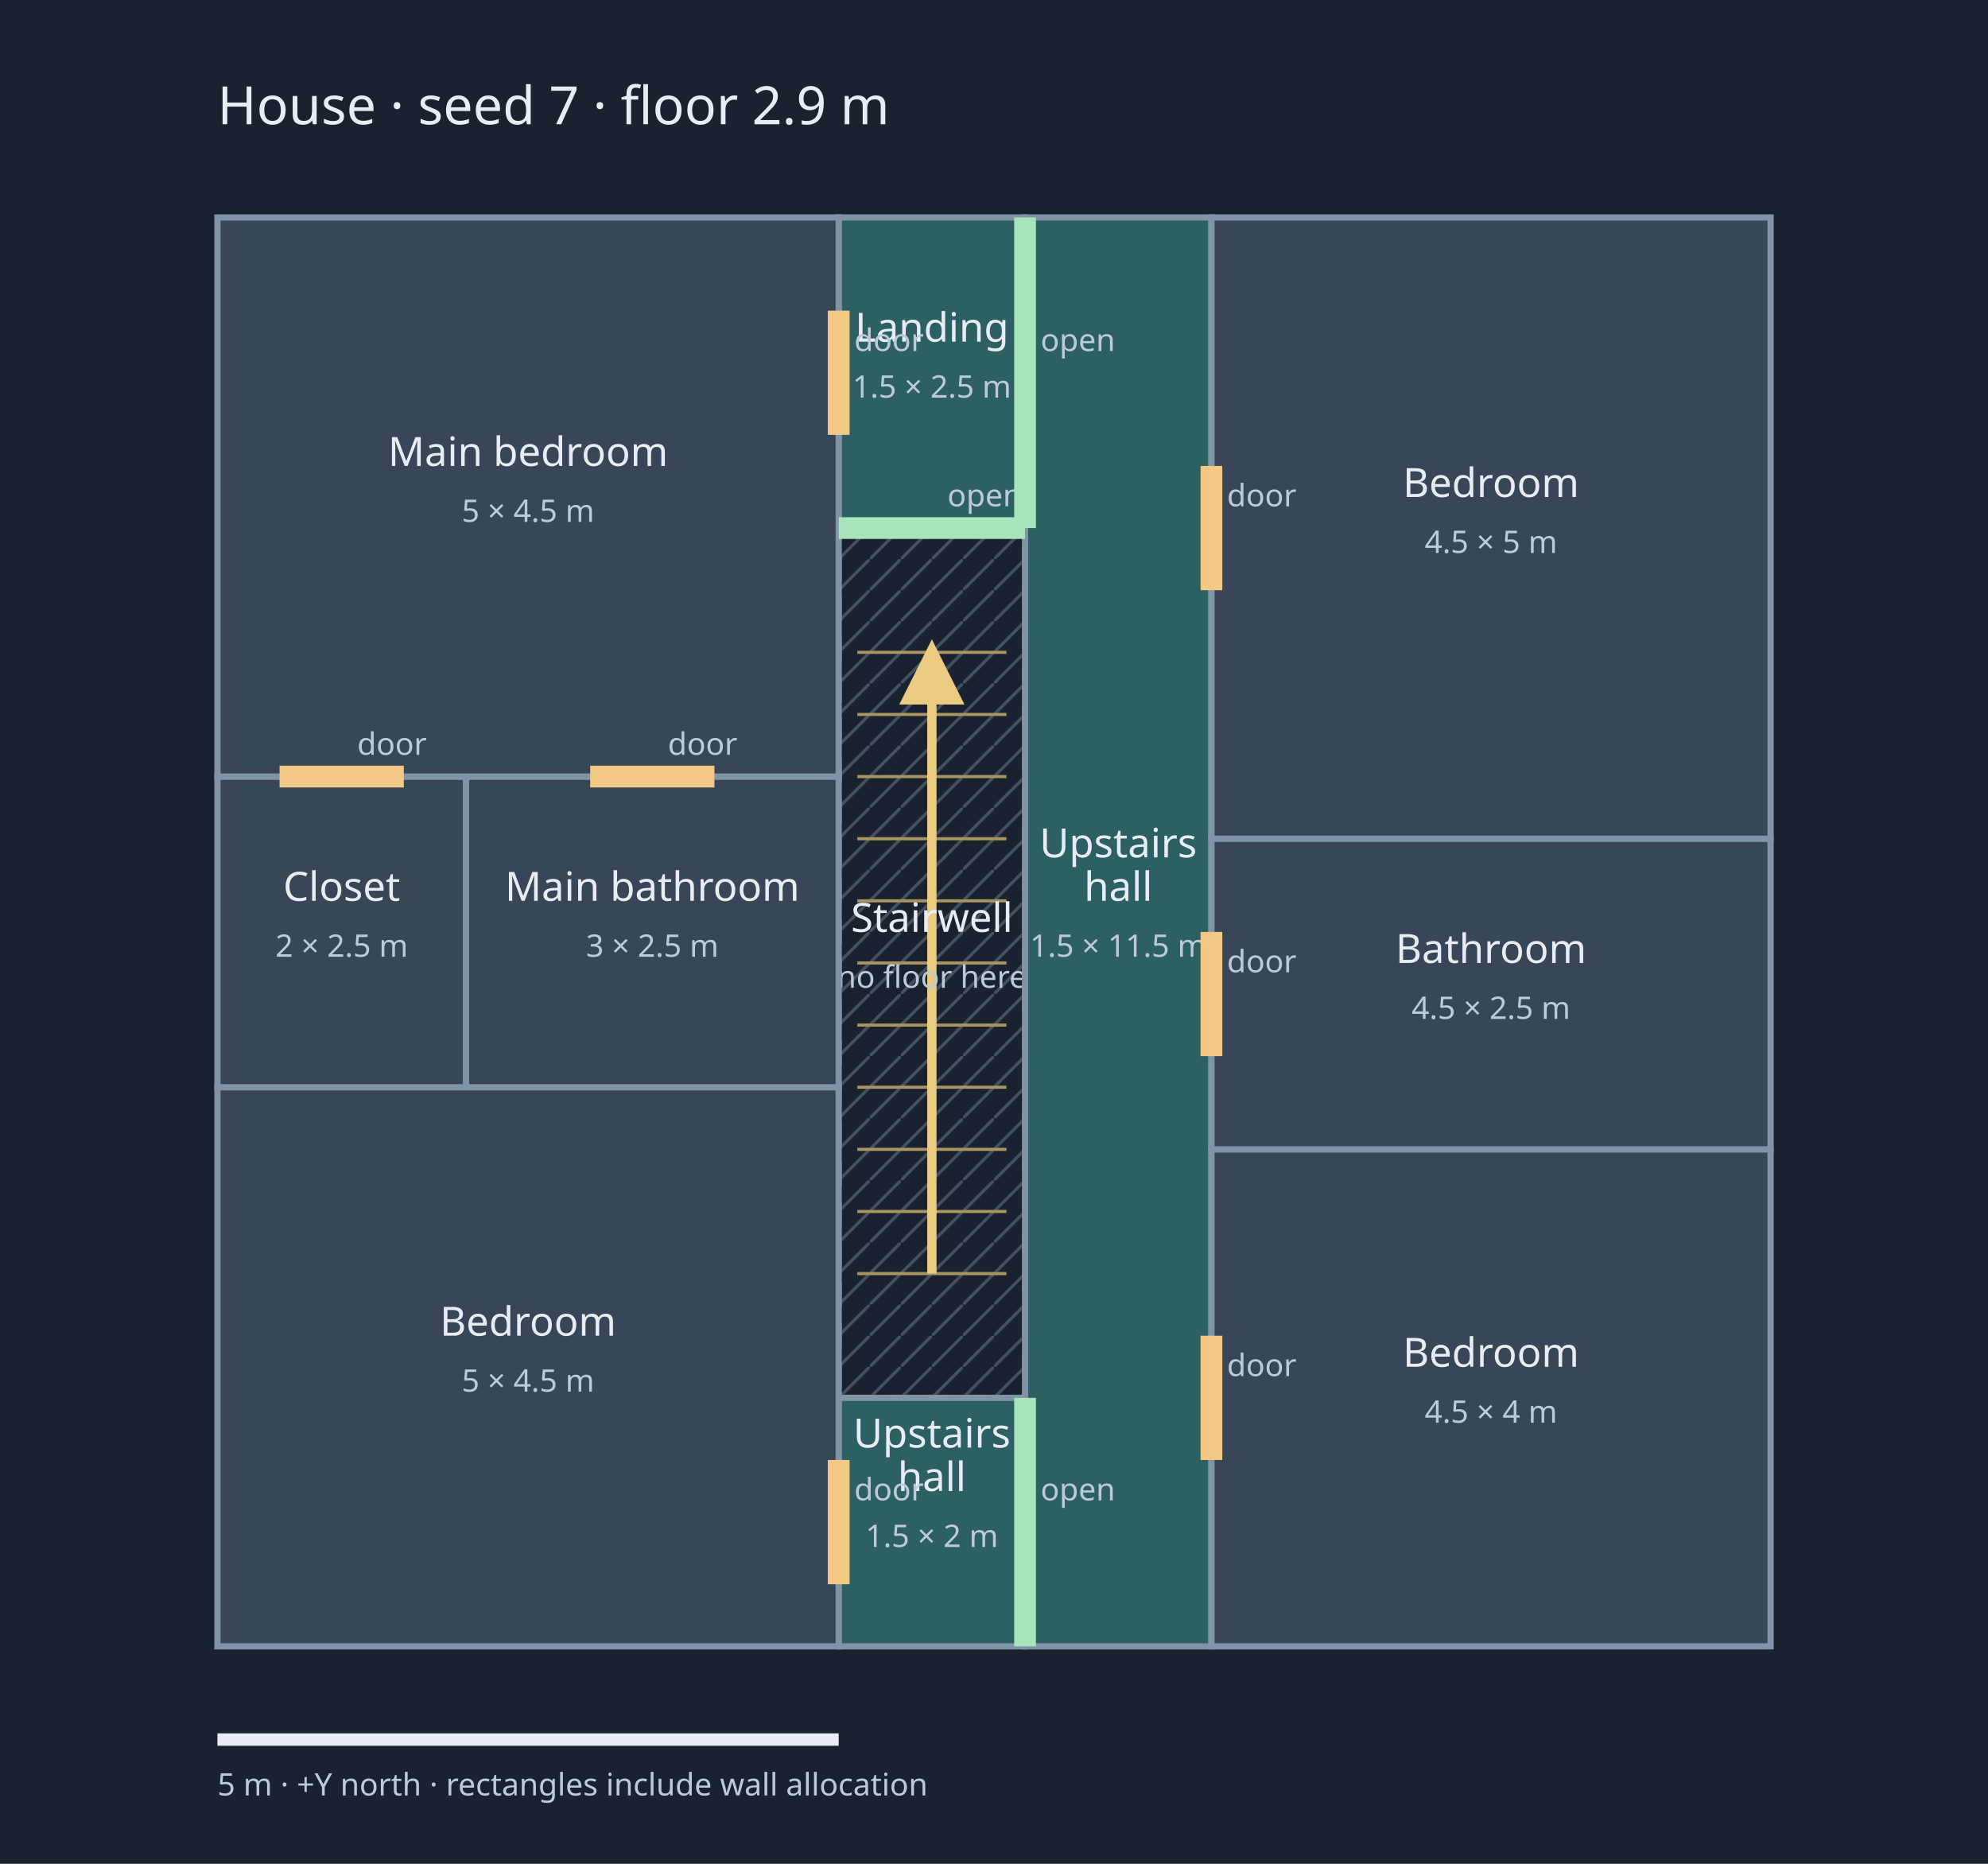
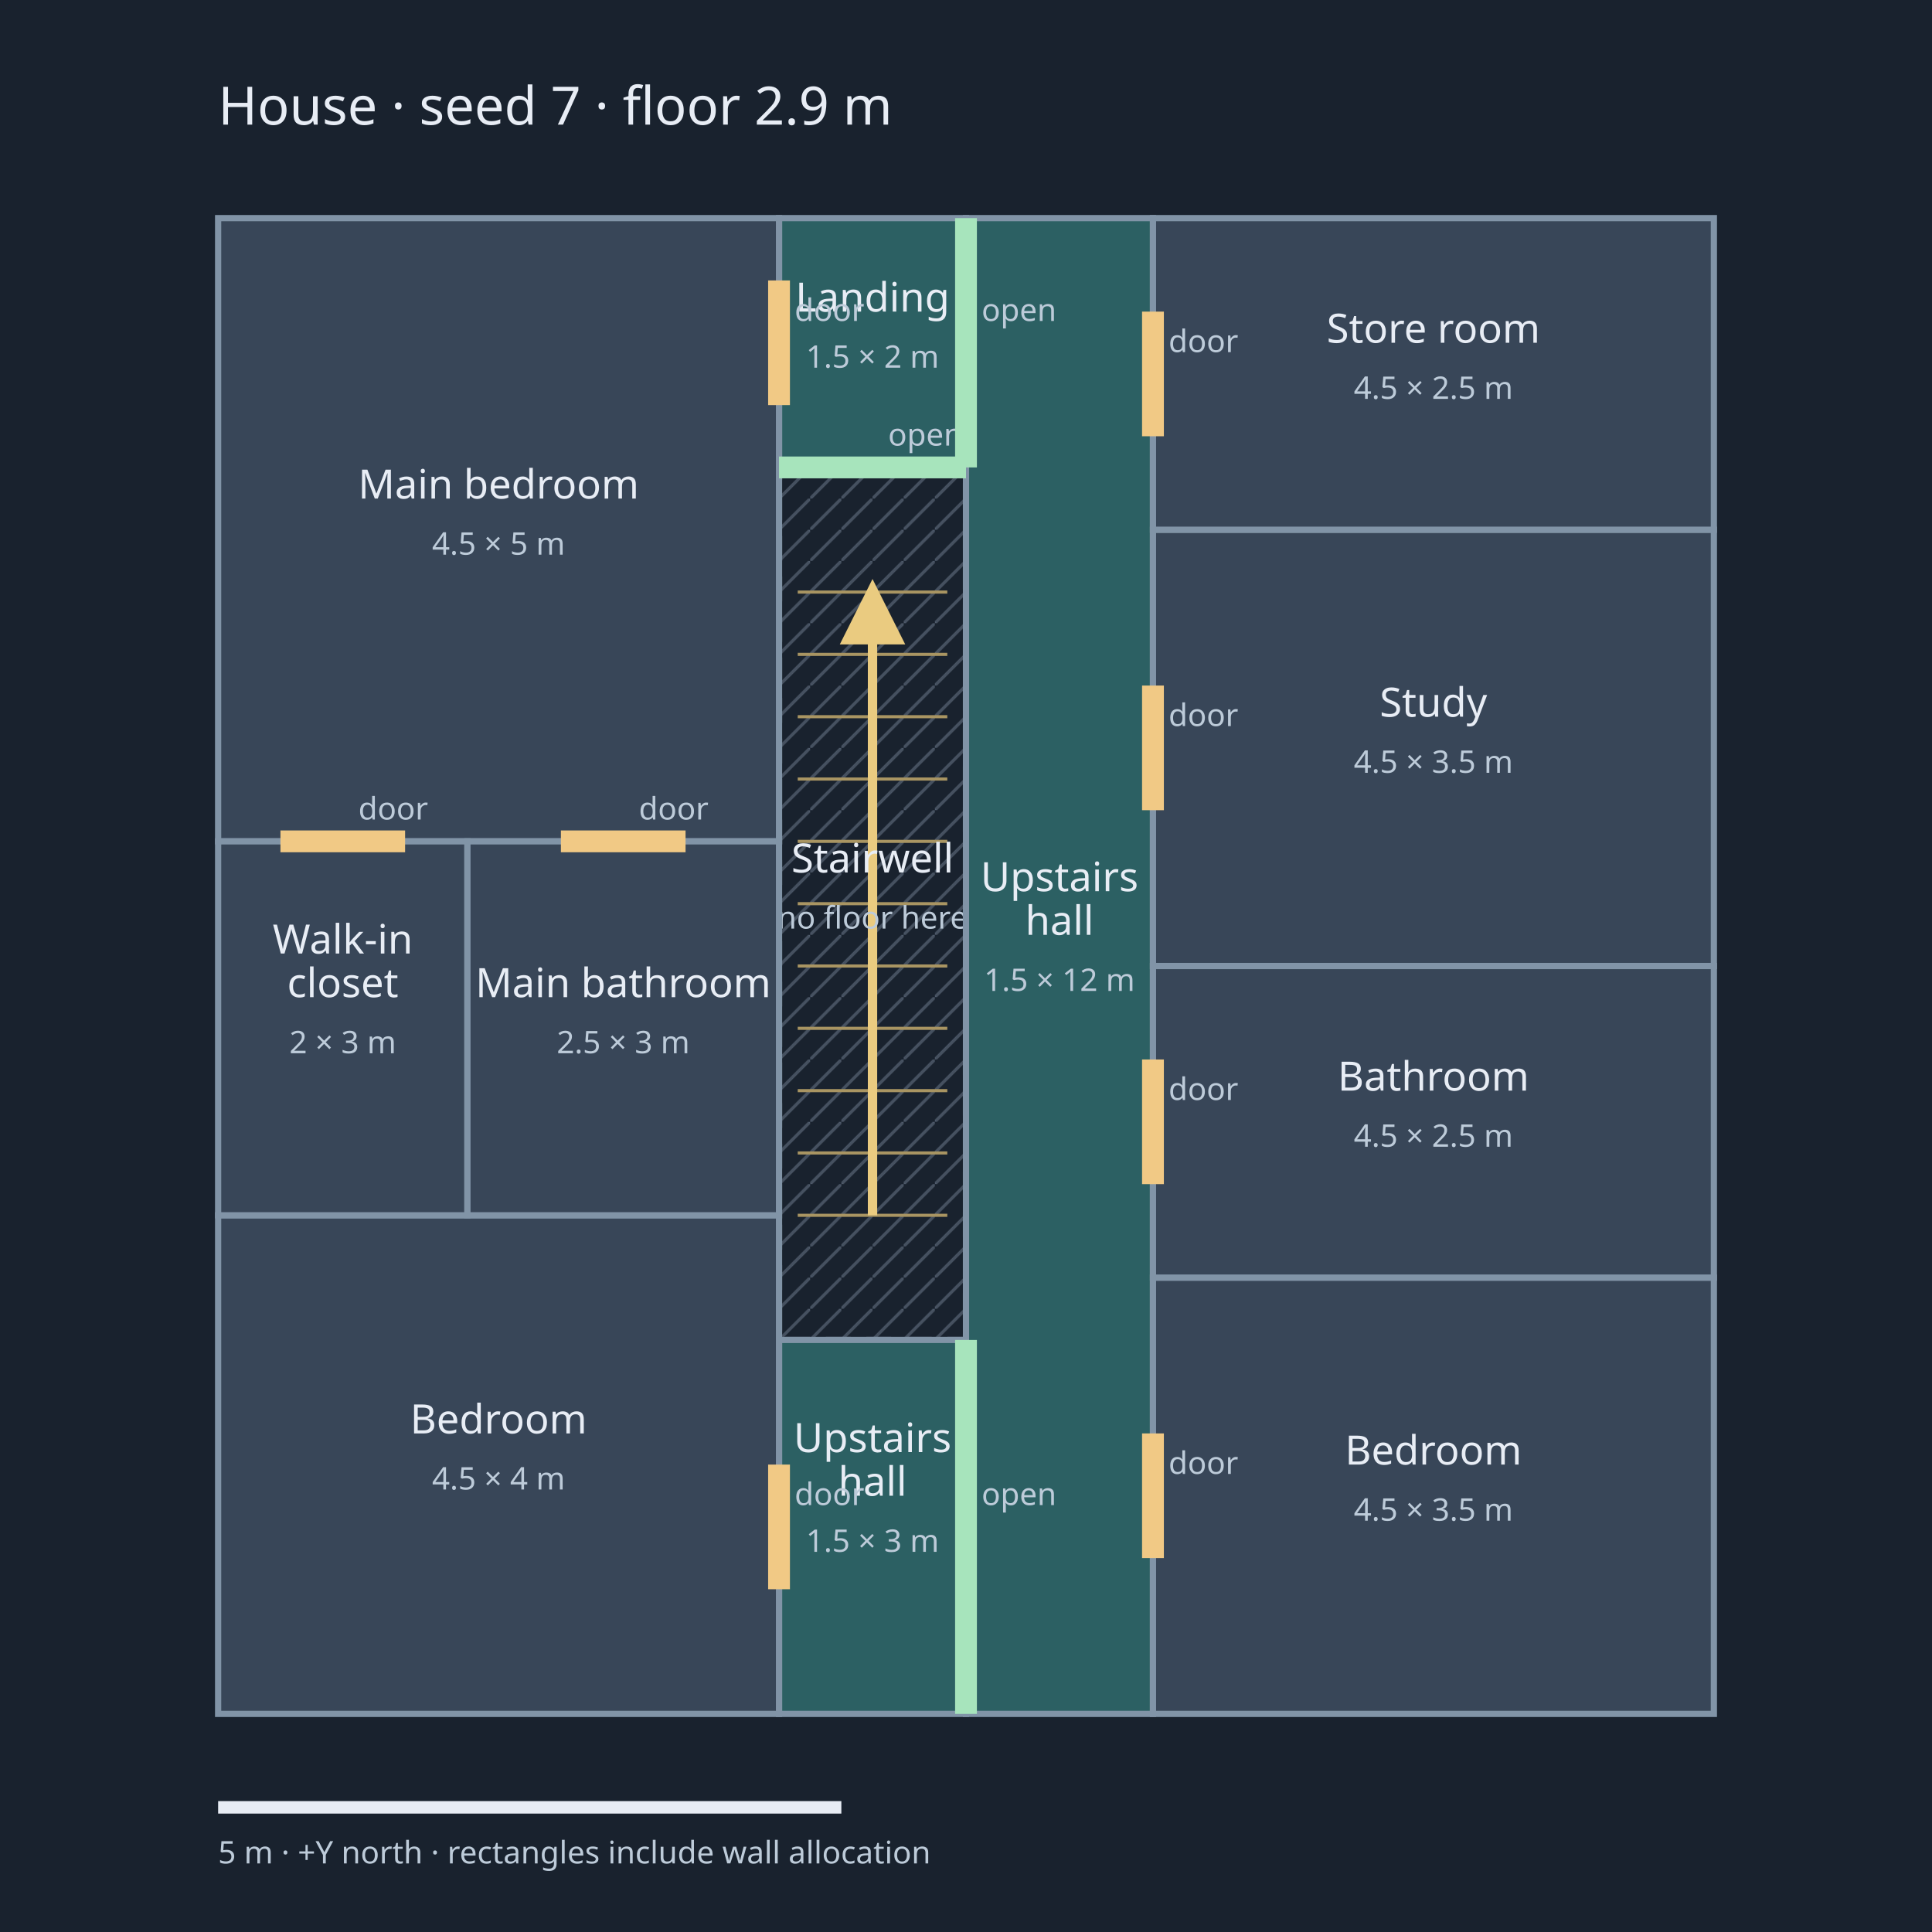
- <svg xmlns="http://www.w3.org/2000/svg" role="img" aria-label="House · seed 7 plan at 290 centimetres" viewBox="-70 -530 640 600">
+ <svg xmlns="http://www.w3.org/2000/svg" role="img" aria-label="House · seed 7 plan at 290 centimetres" viewBox="-70 -550 620 620">
  <style>text{font-family:system-ui,sans-serif;fill:#e8edf5}.space{stroke:#8194a7;stroke-width:2}.room{fill:#384658}.hall{fill:#2c6063}.stair{fill:#655a38}.bad{stroke:#ff8177;stroke-width:6}.title{font-size:13px;text-anchor:middle}.minor{font-size:10px;fill:#bdcbd9}.context{fill:url(#void);stroke:#697787;stroke-dasharray:8 5;stroke-width:2}</style>
  <defs>
    <pattern id="void" width="10" height="10" patternUnits="userSpaceOnUse">
      <path d="M0 10L10 0" stroke="#45505f" stroke-width="1" />
    </pattern>
    <marker id="arrow" viewBox="0 0 10 10" refX="8" refY="5" markerWidth="7" markerHeight="7" orient="auto">
      <path d="M0 0L10 5L0 10Z" fill="#eacb80" />
    </marker>
  </defs>
-   <rect x="-70" y="-530" width="640" height="600" fill="#19222e" />
+   <rect x="-70" y="-550" width="620" height="620" fill="#19222e" />
  <g data-space="stair" tabindex="0">
-     <rect class="context" x="200" y="-360" width="60" height="280" />
-     <line x1="206" y1="-120" x2="254" y2="-120" stroke="#a99562" />
-     <line x1="206" y1="-140" x2="254" y2="-140" stroke="#a99562" />
-     <line x1="206" y1="-160" x2="254" y2="-160" stroke="#a99562" />
-     <line x1="206" y1="-180" x2="254" y2="-180" stroke="#a99562" />
-     <line x1="206" y1="-200" x2="254" y2="-200" stroke="#a99562" />
-     <line x1="206" y1="-220" x2="254" y2="-220" stroke="#a99562" />
-     <line x1="206" y1="-240" x2="254" y2="-240" stroke="#a99562" />
-     <line x1="206" y1="-260" x2="254" y2="-260" stroke="#a99562" />
-     <line x1="206" y1="-280" x2="254" y2="-280" stroke="#a99562" />
-     <line x1="206" y1="-300" x2="254" y2="-300" stroke="#a99562" />
-     <line x1="206" y1="-320" x2="254" y2="-320" stroke="#a99562" />
-     <line x1="230" y1="-120" x2="230" y2="-320" stroke="#eacb80" stroke-width="3" marker-end="url(#arrow)" />
-     <text class="title" x="230" y="-230" textLength="52" lengthAdjust="spacingAndGlyphs">Stairwell</text>
-     <text class="title minor" x="230" y="-212" textLength="52" lengthAdjust="spacingAndGlyphs">no floor here</text>
+     <rect class="context" x="180" y="-400" width="60" height="280" />
+     <line x1="186" y1="-160" x2="234" y2="-160" stroke="#a99562" />
+     <line x1="186" y1="-180" x2="234" y2="-180" stroke="#a99562" />
+     <line x1="186" y1="-200" x2="234" y2="-200" stroke="#a99562" />
+     <line x1="186" y1="-220" x2="234" y2="-220" stroke="#a99562" />
+     <line x1="186" y1="-240" x2="234" y2="-240" stroke="#a99562" />
+     <line x1="186" y1="-260" x2="234" y2="-260" stroke="#a99562" />
+     <line x1="186" y1="-280" x2="234" y2="-280" stroke="#a99562" />
+     <line x1="186" y1="-300" x2="234" y2="-300" stroke="#a99562" />
+     <line x1="186" y1="-320" x2="234" y2="-320" stroke="#a99562" />
+     <line x1="186" y1="-340" x2="234" y2="-340" stroke="#a99562" />
+     <line x1="186" y1="-360" x2="234" y2="-360" stroke="#a99562" />
+     <line x1="210" y1="-160" x2="210" y2="-360" stroke="#eacb80" stroke-width="3" marker-end="url(#arrow)" />
+     <text class="title" x="210" y="-270" textLength="52" lengthAdjust="spacingAndGlyphs">Stairwell</text>
+     <text class="title minor" x="210" y="-252" textLength="52" lengthAdjust="spacingAndGlyphs">no floor here</text>
+   </g>
+   <g data-space="uphall" tabindex="0">
+     <rect class="space hall" x="180" y="-120" width="60" height="120" />
+     <text class="title" x="210" y="-84" textLength="52" lengthAdjust="spacingAndGlyphs">Upstairs</text>
+     <text class="title" x="210" y="-70">hall</text>
+     <text class="title minor" x="210" y="-52" textLength="52" lengthAdjust="spacingAndGlyphs">1.5 × 3 m</text>
  </g>
  <g data-space="landing" tabindex="0">
-     <rect class="space hall" x="200" y="-460" width="60" height="100" />
-     <text class="title" x="230" y="-420">Landing</text>
-     <text class="title minor" x="230" y="-402" textLength="52" lengthAdjust="spacingAndGlyphs">1.5 × 2.5 m</text>
+     <rect class="space hall" x="180" y="-480" width="60" height="80" />
+     <text class="title" x="210" y="-450">Landing</text>
+     <text class="title minor" x="210" y="-432" textLength="52" lengthAdjust="spacingAndGlyphs">1.5 × 2 m</text>
  </g>
-   <g data-space="uphall" tabindex="0">
-     <rect class="space hall" x="260" y="-460" width="60" height="460" />
-     <text class="title" x="290" y="-254" textLength="52" lengthAdjust="spacingAndGlyphs">Upstairs</text>
-     <text class="title" x="290" y="-240">hall</text>
-     <text class="title minor" x="290" y="-222" textLength="52" lengthAdjust="spacingAndGlyphs">1.5 × 11.5 m</text>
+   <g data-space="uphall-2" tabindex="0">
+     <rect class="space hall" x="240" y="-480" width="60" height="480" />
+     <text class="title" x="270" y="-264" textLength="52" lengthAdjust="spacingAndGlyphs">Upstairs</text>
+     <text class="title" x="270" y="-250">hall</text>
+     <text class="title minor" x="270" y="-232" textLength="52" lengthAdjust="spacingAndGlyphs">1.5 × 12 m</text>
  </g>
-   <g data-space="uphall-front" tabindex="0">
-     <rect class="space hall" x="200" y="-80" width="60" height="80" />
-     <text class="title" x="230" y="-64" textLength="52" lengthAdjust="spacingAndGlyphs">Upstairs</text>
-     <text class="title" x="230" y="-50">hall</text>
-     <text class="title minor" x="230" y="-32" textLength="52" lengthAdjust="spacingAndGlyphs">1.5 × 2 m</text>
+   <g data-space="bedroom" tabindex="0">
+     <rect class="space room" x="0" y="-160" width="180" height="160" />
+     <text class="title" x="90" y="-90">Bedroom</text>
+     <text class="title minor" x="90" y="-72">4.5 × 4 m</text>
  </g>
-   <g data-space="bedroom-1" tabindex="0">
-     <rect class="space room" x="0" y="-180" width="200" height="180" />
-     <text class="title" x="100" y="-100">Bedroom</text>
-     <text class="title minor" x="100" y="-82">5 × 4.5 m</text>
+   <g data-space="main" tabindex="0">
+     <rect class="space room" x="0" y="-480" width="180" height="200" />
+     <text class="title" x="90" y="-390">Main bedroom</text>
+     <text class="title minor" x="90" y="-372">4.5 × 5 m</text>
+   </g>
+   <g data-space="closet" tabindex="0">
+     <rect class="space room" x="0" y="-280" width="80" height="120" />
+     <text class="title" x="40" y="-244">Walk-in</text>
+     <text class="title" x="40" y="-230">closet</text>
+     <text class="title minor" x="40" y="-212">2 × 3 m</text>
  </g>
  <g data-space="ensuite" tabindex="0">
-     <rect class="space room" x="80" y="-280" width="120" height="100" />
-     <text class="title" x="140" y="-240">Main bathroom</text>
-     <text class="title minor" x="140" y="-222">3 × 2.5 m</text>
-   </g>
-   <g data-space="closet" tabindex="0">
-     <rect class="space room" x="0" y="-280" width="80" height="100" />
-     <text class="title" x="40" y="-240">Closet</text>
-     <text class="title minor" x="40" y="-222">2 × 2.5 m</text>
-   </g>
-   <g data-space="main-bedroom" tabindex="0">
-     <rect class="space room" x="0" y="-460" width="200" height="180" />
-     <text class="title" x="100" y="-380">Main bedroom</text>
-     <text class="title minor" x="100" y="-362">5 × 4.5 m</text>
+     <rect class="space room" x="80" y="-280" width="100" height="120" />
+     <text class="title" x="130" y="-230">Main bathroom</text>
+     <text class="title minor" x="130" y="-212">2.5 × 3 m</text>
  </g>
  <g data-space="bedroom-2" tabindex="0">
-     <rect class="space room" x="320" y="-160" width="180" height="160" />
-     <text class="title" x="410" y="-90">Bedroom</text>
-     <text class="title minor" x="410" y="-72">4.5 × 4 m</text>
+     <rect class="space room" x="300" y="-140" width="180" height="140" />
+     <text class="title" x="390" y="-80">Bedroom</text>
+     <text class="title minor" x="390" y="-62">4.5 × 3.5 m</text>
  </g>
-   <g data-space="upbath" tabindex="0">
-     <rect class="space room" x="320" y="-260" width="180" height="100" />
-     <text class="title" x="410" y="-220">Bathroom</text>
-     <text class="title minor" x="410" y="-202">4.5 × 2.5 m</text>
+   <g data-space="bath" tabindex="0">
+     <rect class="space room" x="300" y="-240" width="180" height="100" />
+     <text class="title" x="390" y="-200">Bathroom</text>
+     <text class="title minor" x="390" y="-182">4.5 × 2.5 m</text>
  </g>
-   <g data-space="bedroom-3" tabindex="0">
-     <rect class="space room" x="320" y="-460" width="180" height="200" />
-     <text class="title" x="410" y="-370">Bedroom</text>
-     <text class="title minor" x="410" y="-352">4.5 × 5 m</text>
+   <g data-space="study-2" tabindex="0">
+     <rect class="space room" x="300" y="-380" width="180" height="140" />
+     <text class="title" x="390" y="-320">Study</text>
+     <text class="title minor" x="390" y="-302">4.5 × 3.5 m</text>
  </g>
-   <g data-join="10">
-     <line x1="200" y1="-360" x2="260" y2="-360" stroke="#a7e4bc" stroke-width="7" />
-     <text class="minor" x="235" y="-367">open</text>
+   <g data-space="store" tabindex="0">
+     <rect class="space room" x="300" y="-480" width="180" height="100" />
+     <text class="title" x="390" y="-440">Store room</text>
+     <text class="title minor" x="390" y="-422">4.5 × 2.5 m</text>
  </g>
  <g data-join="11">
-     <line x1="260" y1="-360" x2="260" y2="-460" stroke="#a7e4bc" stroke-width="7" />
-     <text class="minor" x="265" y="-417">open</text>
+     <line x1="180" y1="-400" x2="240" y2="-400" stroke="#a7e4bc" stroke-width="7" />
+     <text class="minor" x="215" y="-407">open</text>
  </g>
  <g data-join="12">
-     <line x1="260" y1="0" x2="260" y2="-80" stroke="#a7e4bc" stroke-width="7" />
-     <text class="minor" x="265" y="-47">open</text>
+     <line x1="240" y1="-400" x2="240" y2="-480" stroke="#a7e4bc" stroke-width="7" />
+     <text class="minor" x="245" y="-447">open</text>
  </g>
  <g data-join="13">
-     <line x1="200" y1="-20" x2="200" y2="-60" stroke="#f1c985" stroke-width="7" />
-     <text class="minor" x="205" y="-47">door</text>
+     <line x1="240" y1="0" x2="240" y2="-120" stroke="#a7e4bc" stroke-width="7" />
+     <text class="minor" x="245" y="-67">open</text>
  </g>
  <g data-join="14">
-     <line x1="200" y1="-390" x2="200" y2="-430" stroke="#f1c985" stroke-width="7" />
-     <text class="minor" x="205" y="-417">door</text>
+     <line x1="180" y1="-40" x2="180" y2="-80" stroke="#f1c985" stroke-width="7" />
+     <text class="minor" x="185" y="-67">door</text>
  </g>
  <g data-join="15">
-     <line x1="120" y1="-280" x2="160" y2="-280" stroke="#f1c985" stroke-width="7" />
-     <text class="minor" x="145" y="-287">door</text>
+     <line x1="180" y1="-420" x2="180" y2="-460" stroke="#f1c985" stroke-width="7" />
+     <text class="minor" x="185" y="-447">door</text>
  </g>
  <g data-join="16">
    <line x1="20" y1="-280" x2="60" y2="-280" stroke="#f1c985" stroke-width="7" />
    <text class="minor" x="45" y="-287">door</text>
  </g>
  <g data-join="17">
-     <line x1="320" y1="-60" x2="320" y2="-100" stroke="#f1c985" stroke-width="7" />
-     <text class="minor" x="325" y="-87">door</text>
+     <line x1="110" y1="-280" x2="150" y2="-280" stroke="#f1c985" stroke-width="7" />
+     <text class="minor" x="135" y="-287">door</text>
  </g>
  <g data-join="18">
-     <line x1="320" y1="-190" x2="320" y2="-230" stroke="#f1c985" stroke-width="7" />
-     <text class="minor" x="325" y="-217">door</text>
+     <line x1="300" y1="-50" x2="300" y2="-90" stroke="#f1c985" stroke-width="7" />
+     <text class="minor" x="305" y="-77">door</text>
  </g>
  <g data-join="19">
-     <line x1="320" y1="-340" x2="320" y2="-380" stroke="#f1c985" stroke-width="7" />
-     <text class="minor" x="325" y="-367">door</text>
+     <line x1="300" y1="-170" x2="300" y2="-210" stroke="#f1c985" stroke-width="7" />
+     <text class="minor" x="305" y="-197">door</text>
  </g>
-   <text x="0" y="-490" font-size="17">House · seed 7 · floor 2.9 m</text>
+   <g data-join="20">
+     <line x1="300" y1="-290" x2="300" y2="-330" stroke="#f1c985" stroke-width="7" />
+     <text class="minor" x="305" y="-317">door</text>
+   </g>
+   <g data-join="21">
+     <line x1="300" y1="-410" x2="300" y2="-450" stroke="#f1c985" stroke-width="7" />
+     <text class="minor" x="305" y="-437">door</text>
+   </g>
+   <text x="0" y="-510" font-size="17">House · seed 7 · floor 2.9 m</text>
  <line x1="0" y1="30" x2="200" y2="30" stroke="#e8edf5" stroke-width="4" />
  <text class="minor" x="0" y="48">5 m · +Y north · rectangles include wall allocation</text>
</svg>
